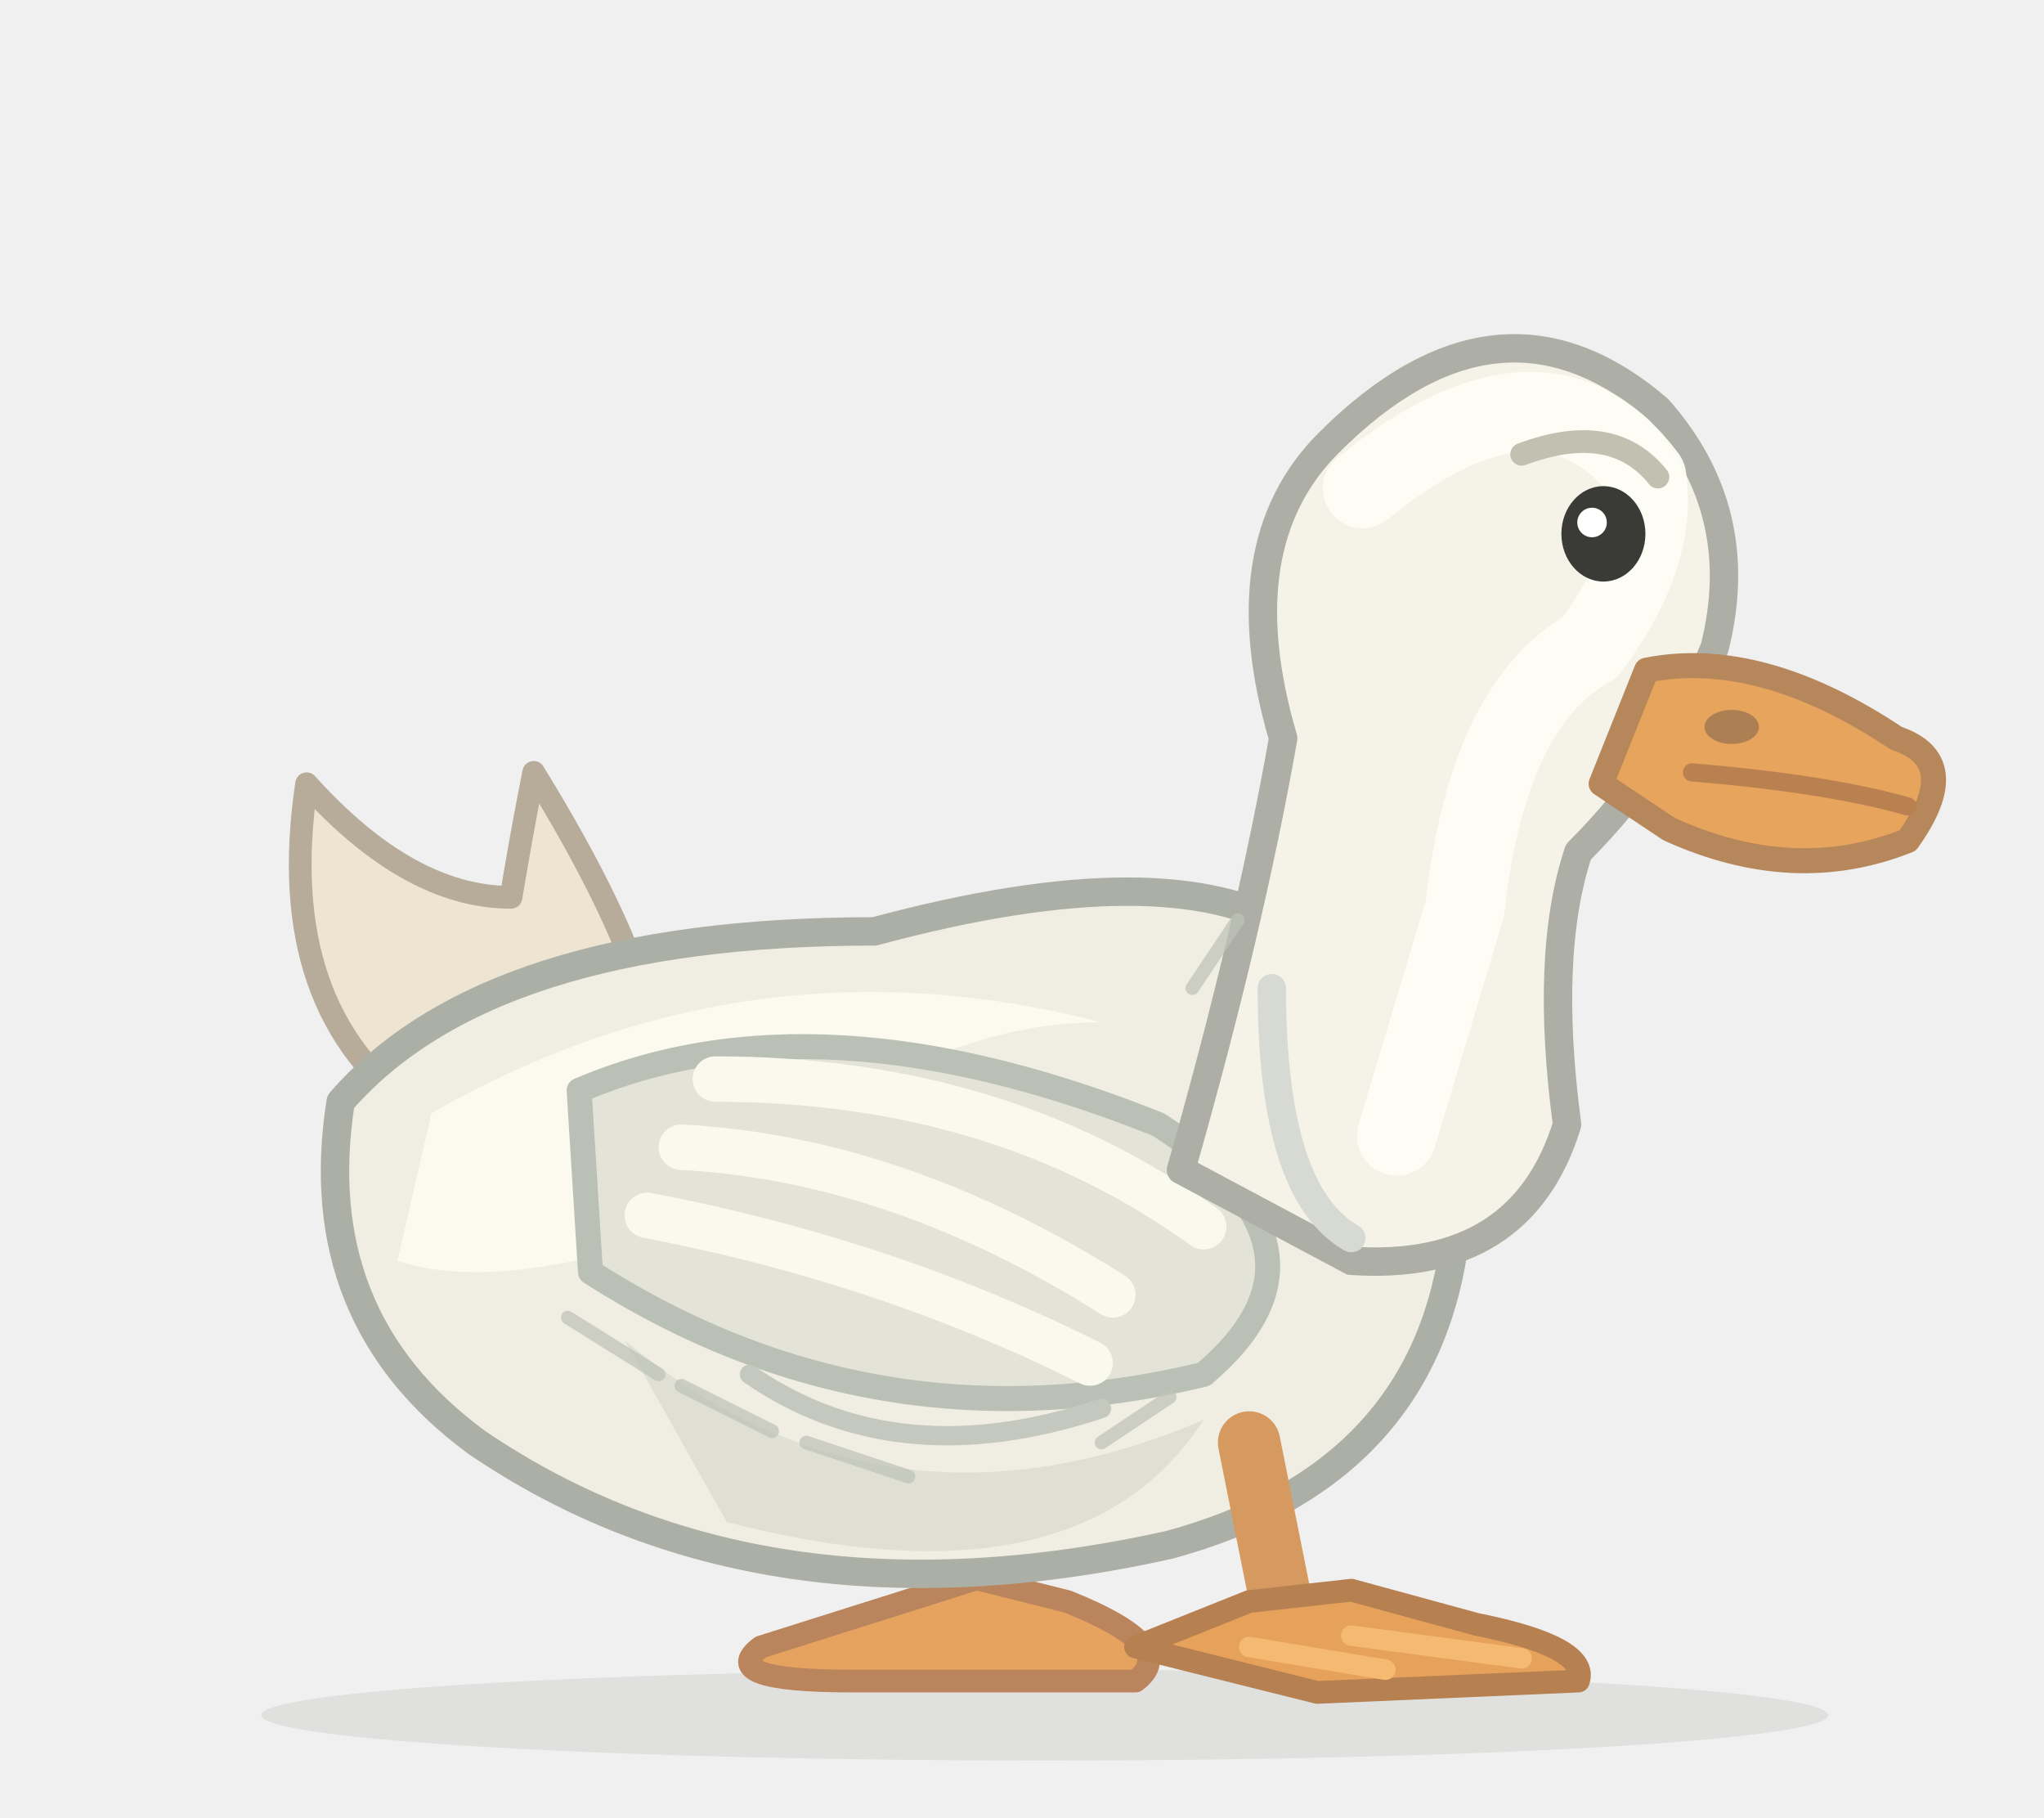
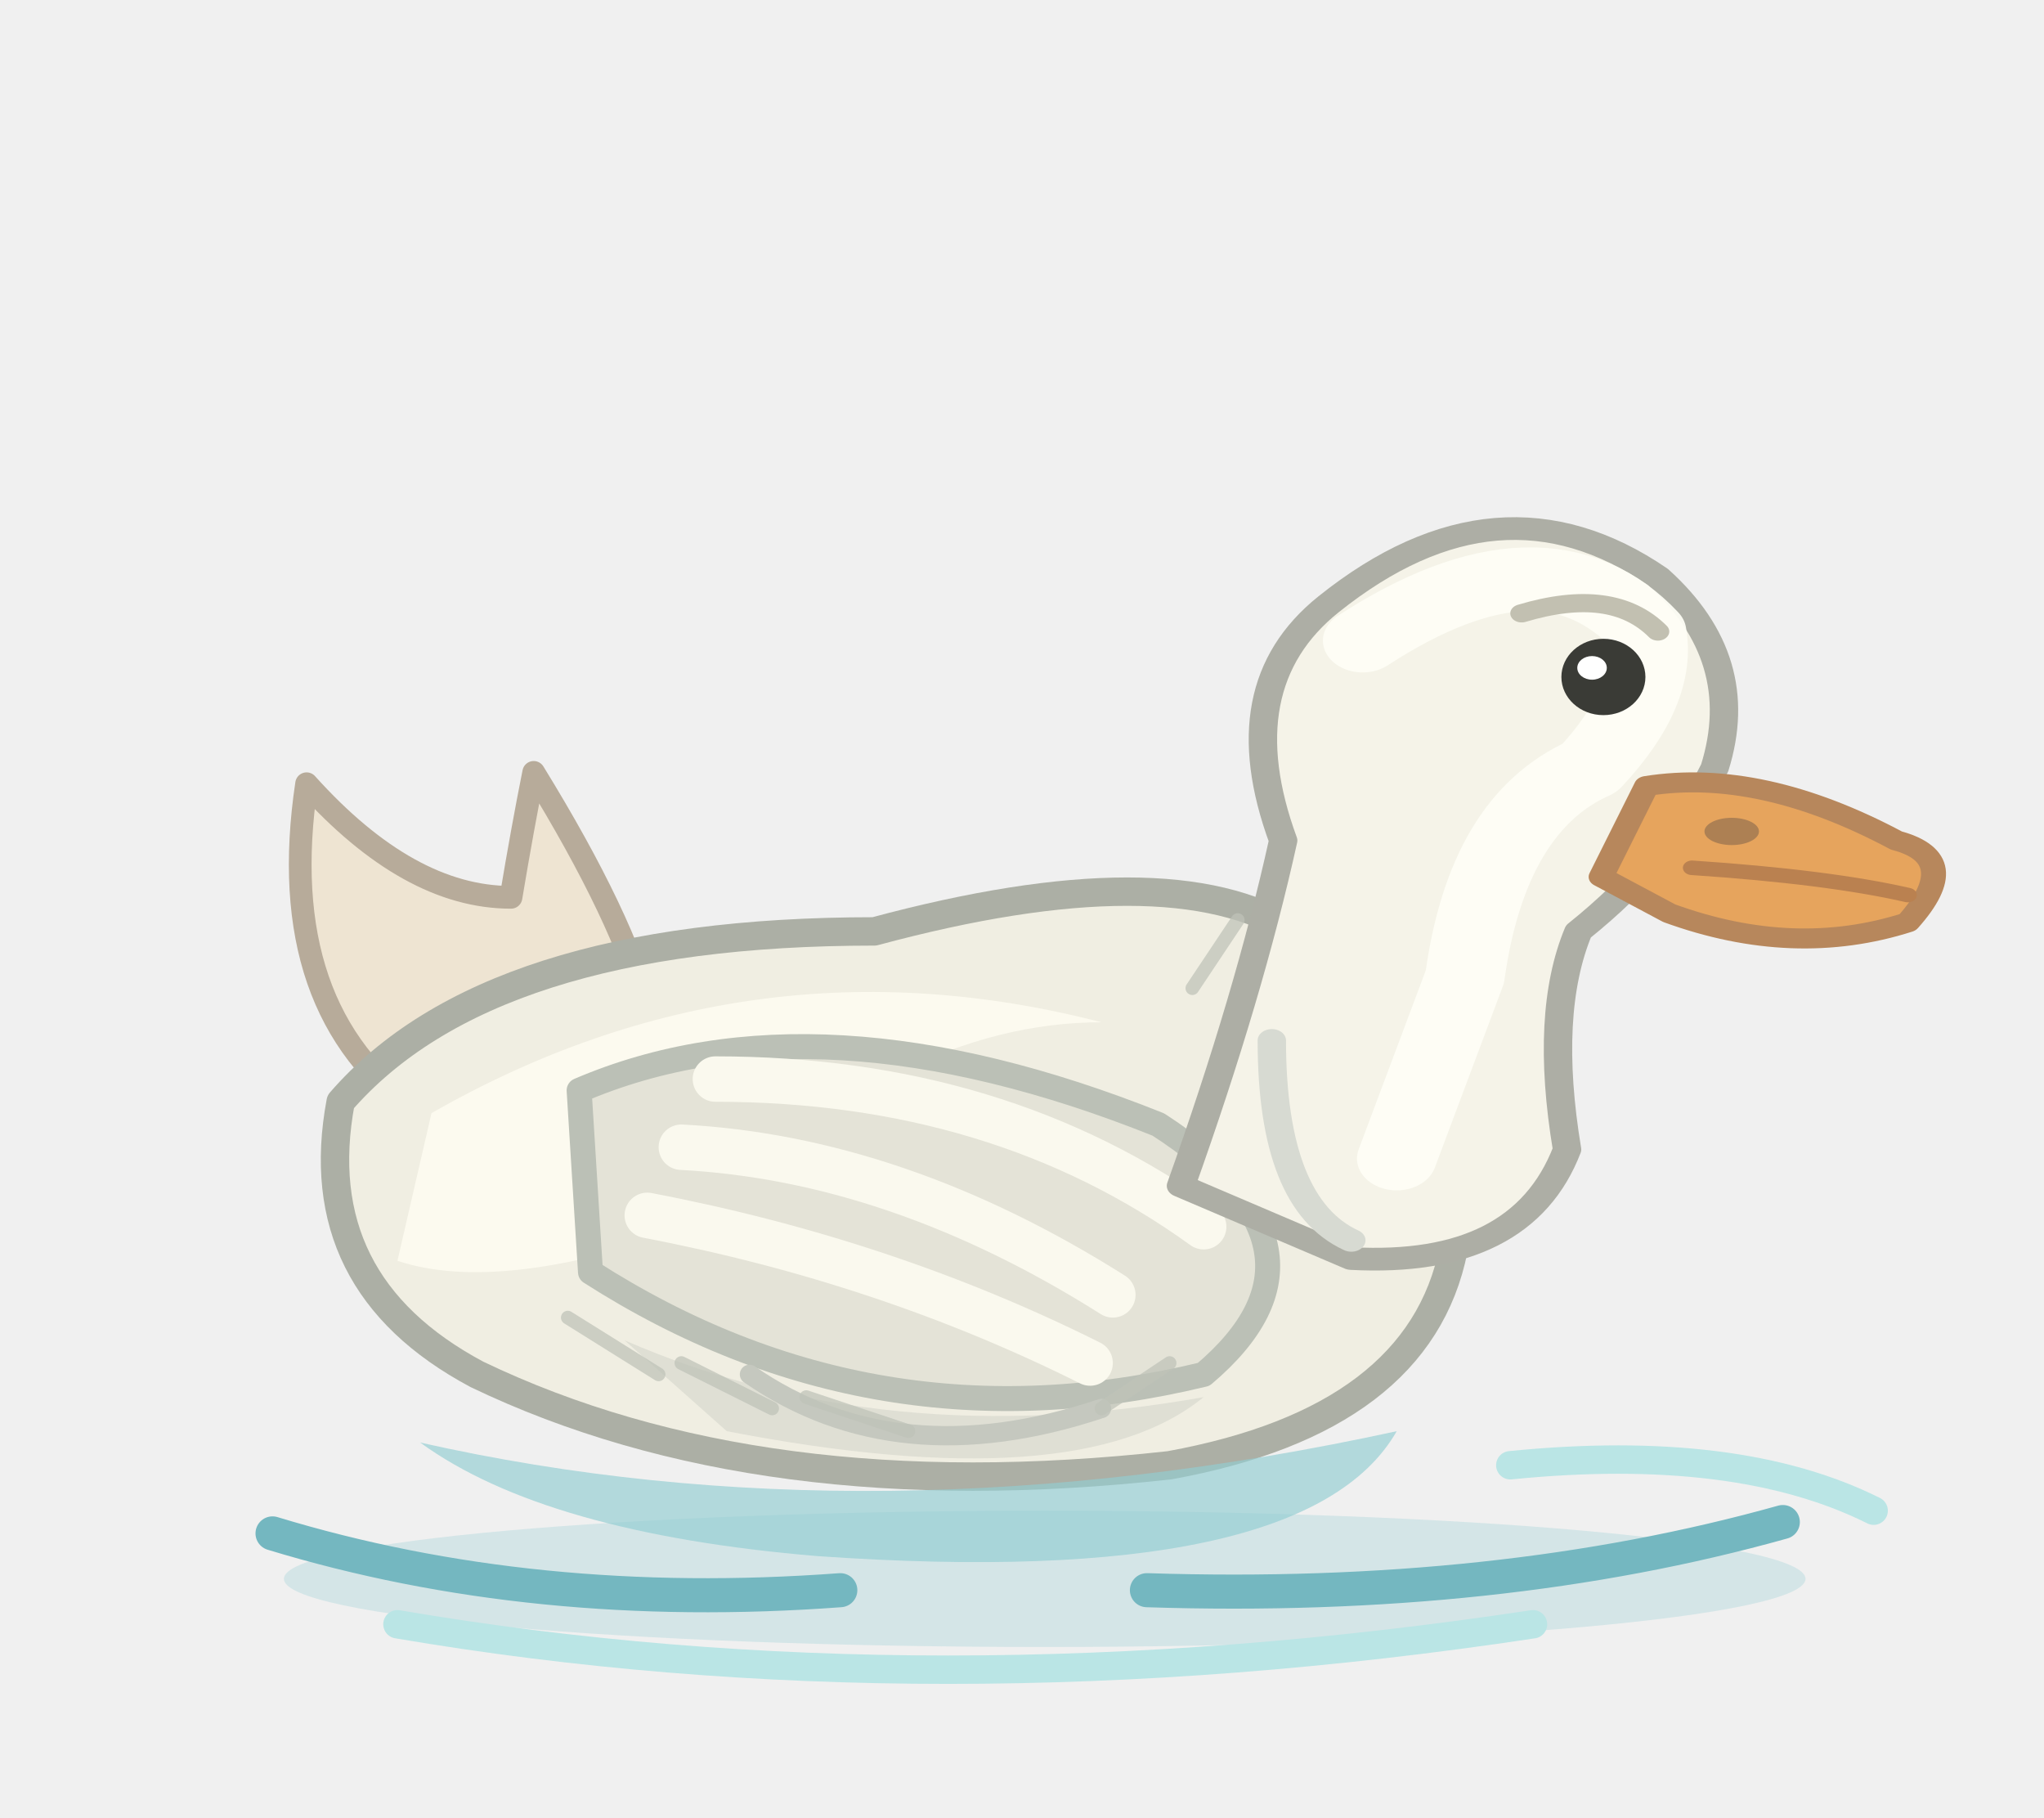
<svg xmlns="http://www.w3.org/2000/svg" width="180" height="160" viewBox="0 0 180 160" role="img">
  <g stroke-linecap="round" stroke-linejoin="round">
-     <ellipse cx="92" cy="151" rx="69" ry="4" fill="#757A6E" opacity=".13" />
-     <path d="M91 119Q90 130 88 141" stroke="#CF945A" stroke-width="5" fill="none" />
-     <path d="M86 139L67 145Q63 148 75 148L100 148Q104 145 94 141Z" fill="#E6A35F" stroke="#BA855C" stroke-width="2" />
+     <ellipse cx="92" cy="139" rx="67" ry="6" fill="#87C8CF" opacity=".27" />
    <path d="M37 98Q24 89 27 69Q36 79 45 79Q46 73 47 68Q55 81 57 89Z" fill="#EEE4D2" stroke="#B7AB9A" stroke-width="2" />
-     <path d="M30 97Q43 82 77 82Q103 75 114 82Q132 93 128 110Q125 130 103 136Q67 144 42 127Q27 116 30 97Z" fill="#F0EEE2" stroke="#ACAFA5" stroke-width="2.5" />
+     <path d="M30 97Q43 82 77 82Q103 75 114 82Q132 93 128 110Q125 125 103 129Q67 133 42 121Q27 113 30 97Z" fill="#F0EEE2" stroke="#ACAFA5" stroke-width="2.5" />
    <path d="M38 98Q66 82 97 90Q79 90 61 108Q44 114 35 111Z" fill="#FCFAEF" />
-     <path d="M55 118Q78 137 106 125Q95 142 64 134Z" fill="#D6D7CD" opacity=".65" />
+     <path d="M55 118Q78 128 106 123Q95 132 64 126Z" fill="#D6D7CD" opacity=".65" />
    <path d="M51 96Q72 87 102 99Q119 110 106 121Q77 128 52 112Z" fill="#E4E3D7" stroke="#BBC0B6" stroke-width="2.2" />
    <path d="M60 101Q79 102 98 114M57 107Q78 111 96 120M63 95Q88 95 106 108" fill="none" stroke="#FAF9EE" stroke-width="4" />
    <path d="M66 121Q79 130 97 124" stroke="#C5C8BF" stroke-width="1.7" fill="none" />
-     <path d="M104 103Q110 82 113 65Q108 48 117 39Q132 24 146 36Q154 45 151 57Q147 67 139 75Q136 84 138 99Q134 112 119 111Z" fill="#F5F3E8" stroke="#ADAEA5" stroke-width="2.5" />
-     <path d="M120 43Q136 30 145 42Q146 49 140 57Q131 62 129 80L123 100" stroke="#FEFEF6" stroke-width="7" fill="none" opacity=".95" />
-     <path d="M112 87Q112 105 119 109" stroke="#D7DAD2" stroke-width="2.5" fill="none" />
-     <path d="M145 59Q155 57 167 65Q173 67 168 74Q158 78 147 73L141 69Z" fill="#E6A45D" stroke="#B7875C" stroke-width="2.2" />
-     <path d="M149 68Q161 69 168 71" stroke="#BA8150" stroke-width="1.6" fill="none" />
-     <ellipse cx="152.5" cy="64" rx="2.4" ry="1.5" fill="#AD8053" />
-     <ellipse cx="141.2" cy="47" rx="3.7" ry="4.2" fill="#3A3B36" />
-     <circle cx="140.2" cy="46" r="1.3" fill="white" />
-     <path d="M134 40Q142 37 146 42" stroke="#C2C0B1" stroke-width="2" fill="none" />
-     <path d="M110 127L113 142" stroke="#D69960" stroke-width="5.5" fill="none" />
-     <path d="M110 141L100 145L116 149L139 148Q140 145 130 143L119 140Z" fill="#E6A15B" stroke="#B78051" stroke-width="2" />
-     <path d="M110 145L122 147M119 144L134 146" stroke="#F5BA72" stroke-width="1.8" />
+     <g transform="translate(0 22) scale(1 .8)">
+       <path d="M104 103Q110 82 113 65Q108 48 117 39Q132 24 146 36Q154 45 151 57Q147 67 139 75Q136 84 138 99Q134 112 119 111Z" fill="#F5F3E8" stroke="#ADAEA5" stroke-width="2.5" />
+       <path d="M120 43Q136 30 145 42Q146 49 140 57Q131 62 129 80L123 100" stroke="#FEFEF6" stroke-width="7" fill="none" opacity=".95" />
+       <path d="M112 87Q112 105 119 109" stroke="#D7DAD2" stroke-width="2.5" fill="none" />
+       <path d="M145 59Q155 57 167 65Q173 67 168 74Q158 78 147 73L141 69Z" fill="#E6A45D" stroke="#B7875C" stroke-width="2.2" />
+       <path d="M149 68Q161 69 168 71" stroke="#BA8150" stroke-width="1.6" fill="none" />
+       <ellipse cx="152.5" cy="64" rx="2.4" ry="1.5" fill="#AD8053" />
+       <ellipse cx="141.2" cy="47" rx="3.7" ry="4.2" fill="#3A3B36" />
+       <circle cx="140.2" cy="46" r="1.3" fill="white" />
+       <path d="M134 40Q142 37 146 42" stroke="#C2C0B1" stroke-width="2" fill="none" />
+     </g>
+     <path d="M37 127Q77 136 123 126Q115 140 72 137Q48 135 37 127Z" fill="#91CDD2" opacity=".66" />
+     <path d="M24 135Q47 142 74 140M101 140Q132 141 157 134" stroke="#74B7C0" stroke-width="3" fill="none" />
+     <path d="M35 143Q82 151 135 143M133 129Q153 127 165 133" stroke="#BAE5E5" stroke-width="2.5" fill="none" />
    <g stroke="#BEC2B8" opacity=".73" stroke-width="1.2" fill="none">
-       <path d="M50 116l8 5M60 122l8 4M71 127l9 3M97 127l6-4M105 87l4-6" />
+       <path d="M50 116l8 5M60 120l8 4M71 123l9 3M97 124l6-4M105 87l4-6" />
    </g>
  </g>
</svg>
